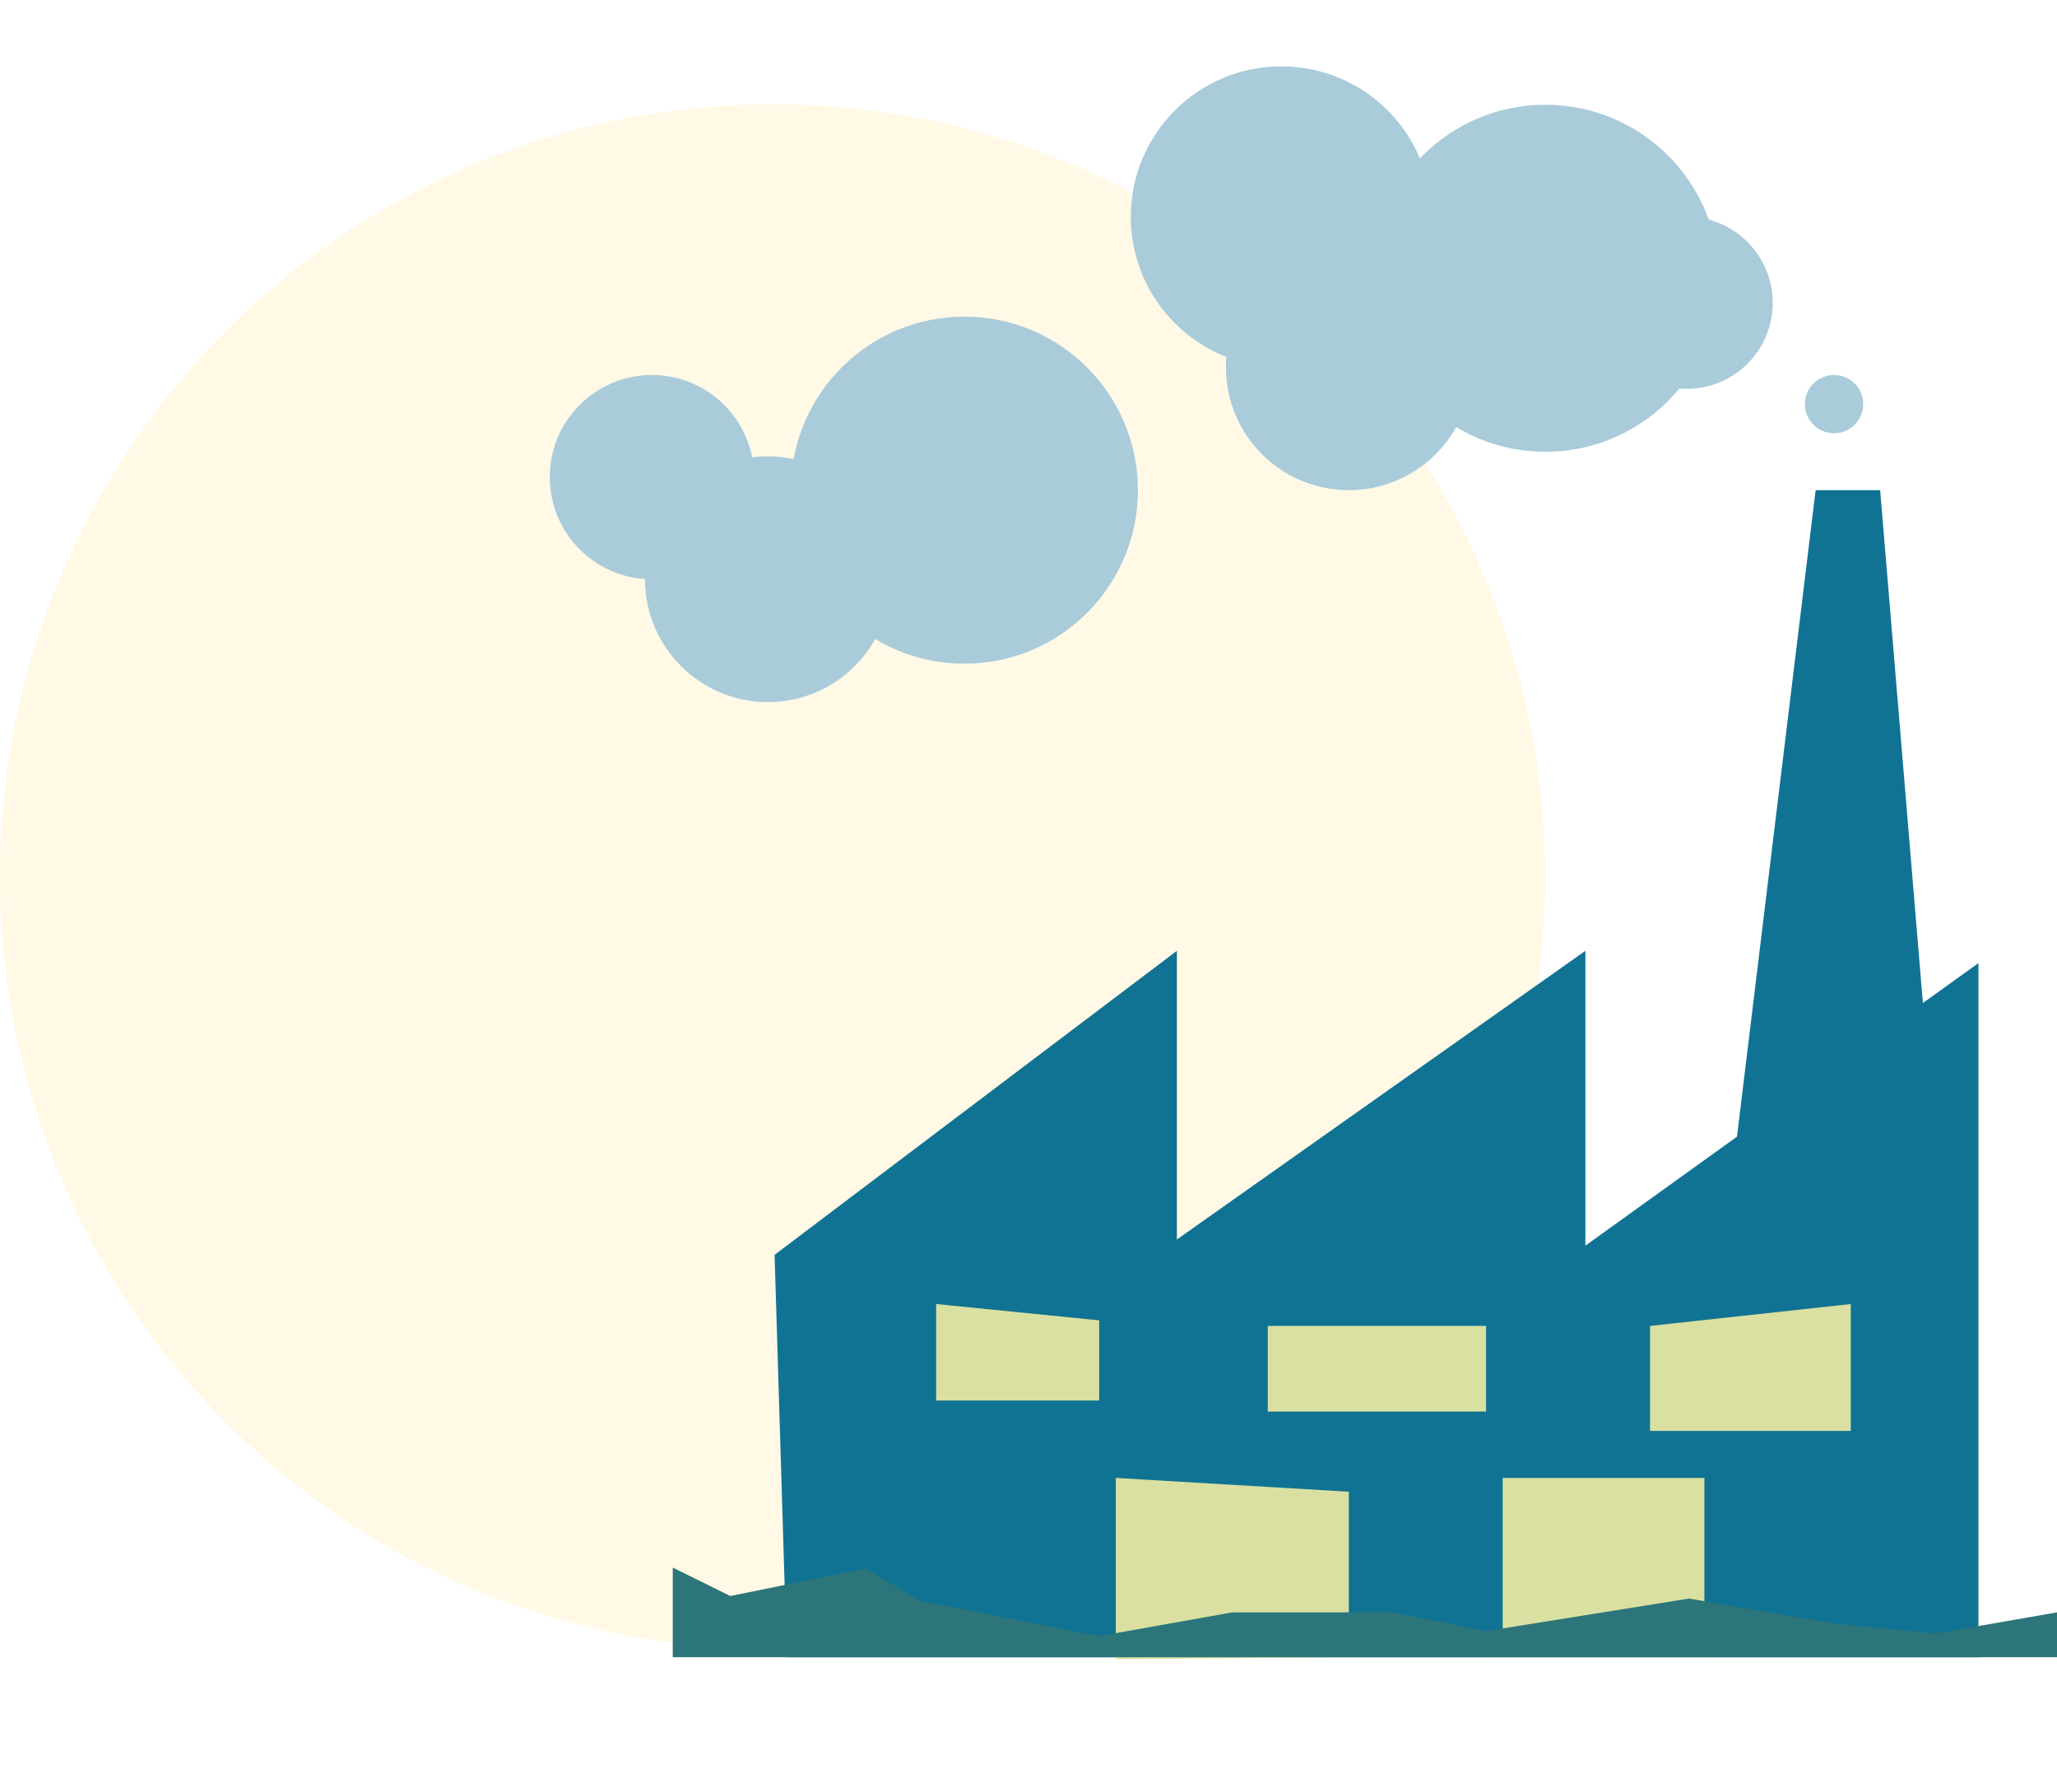
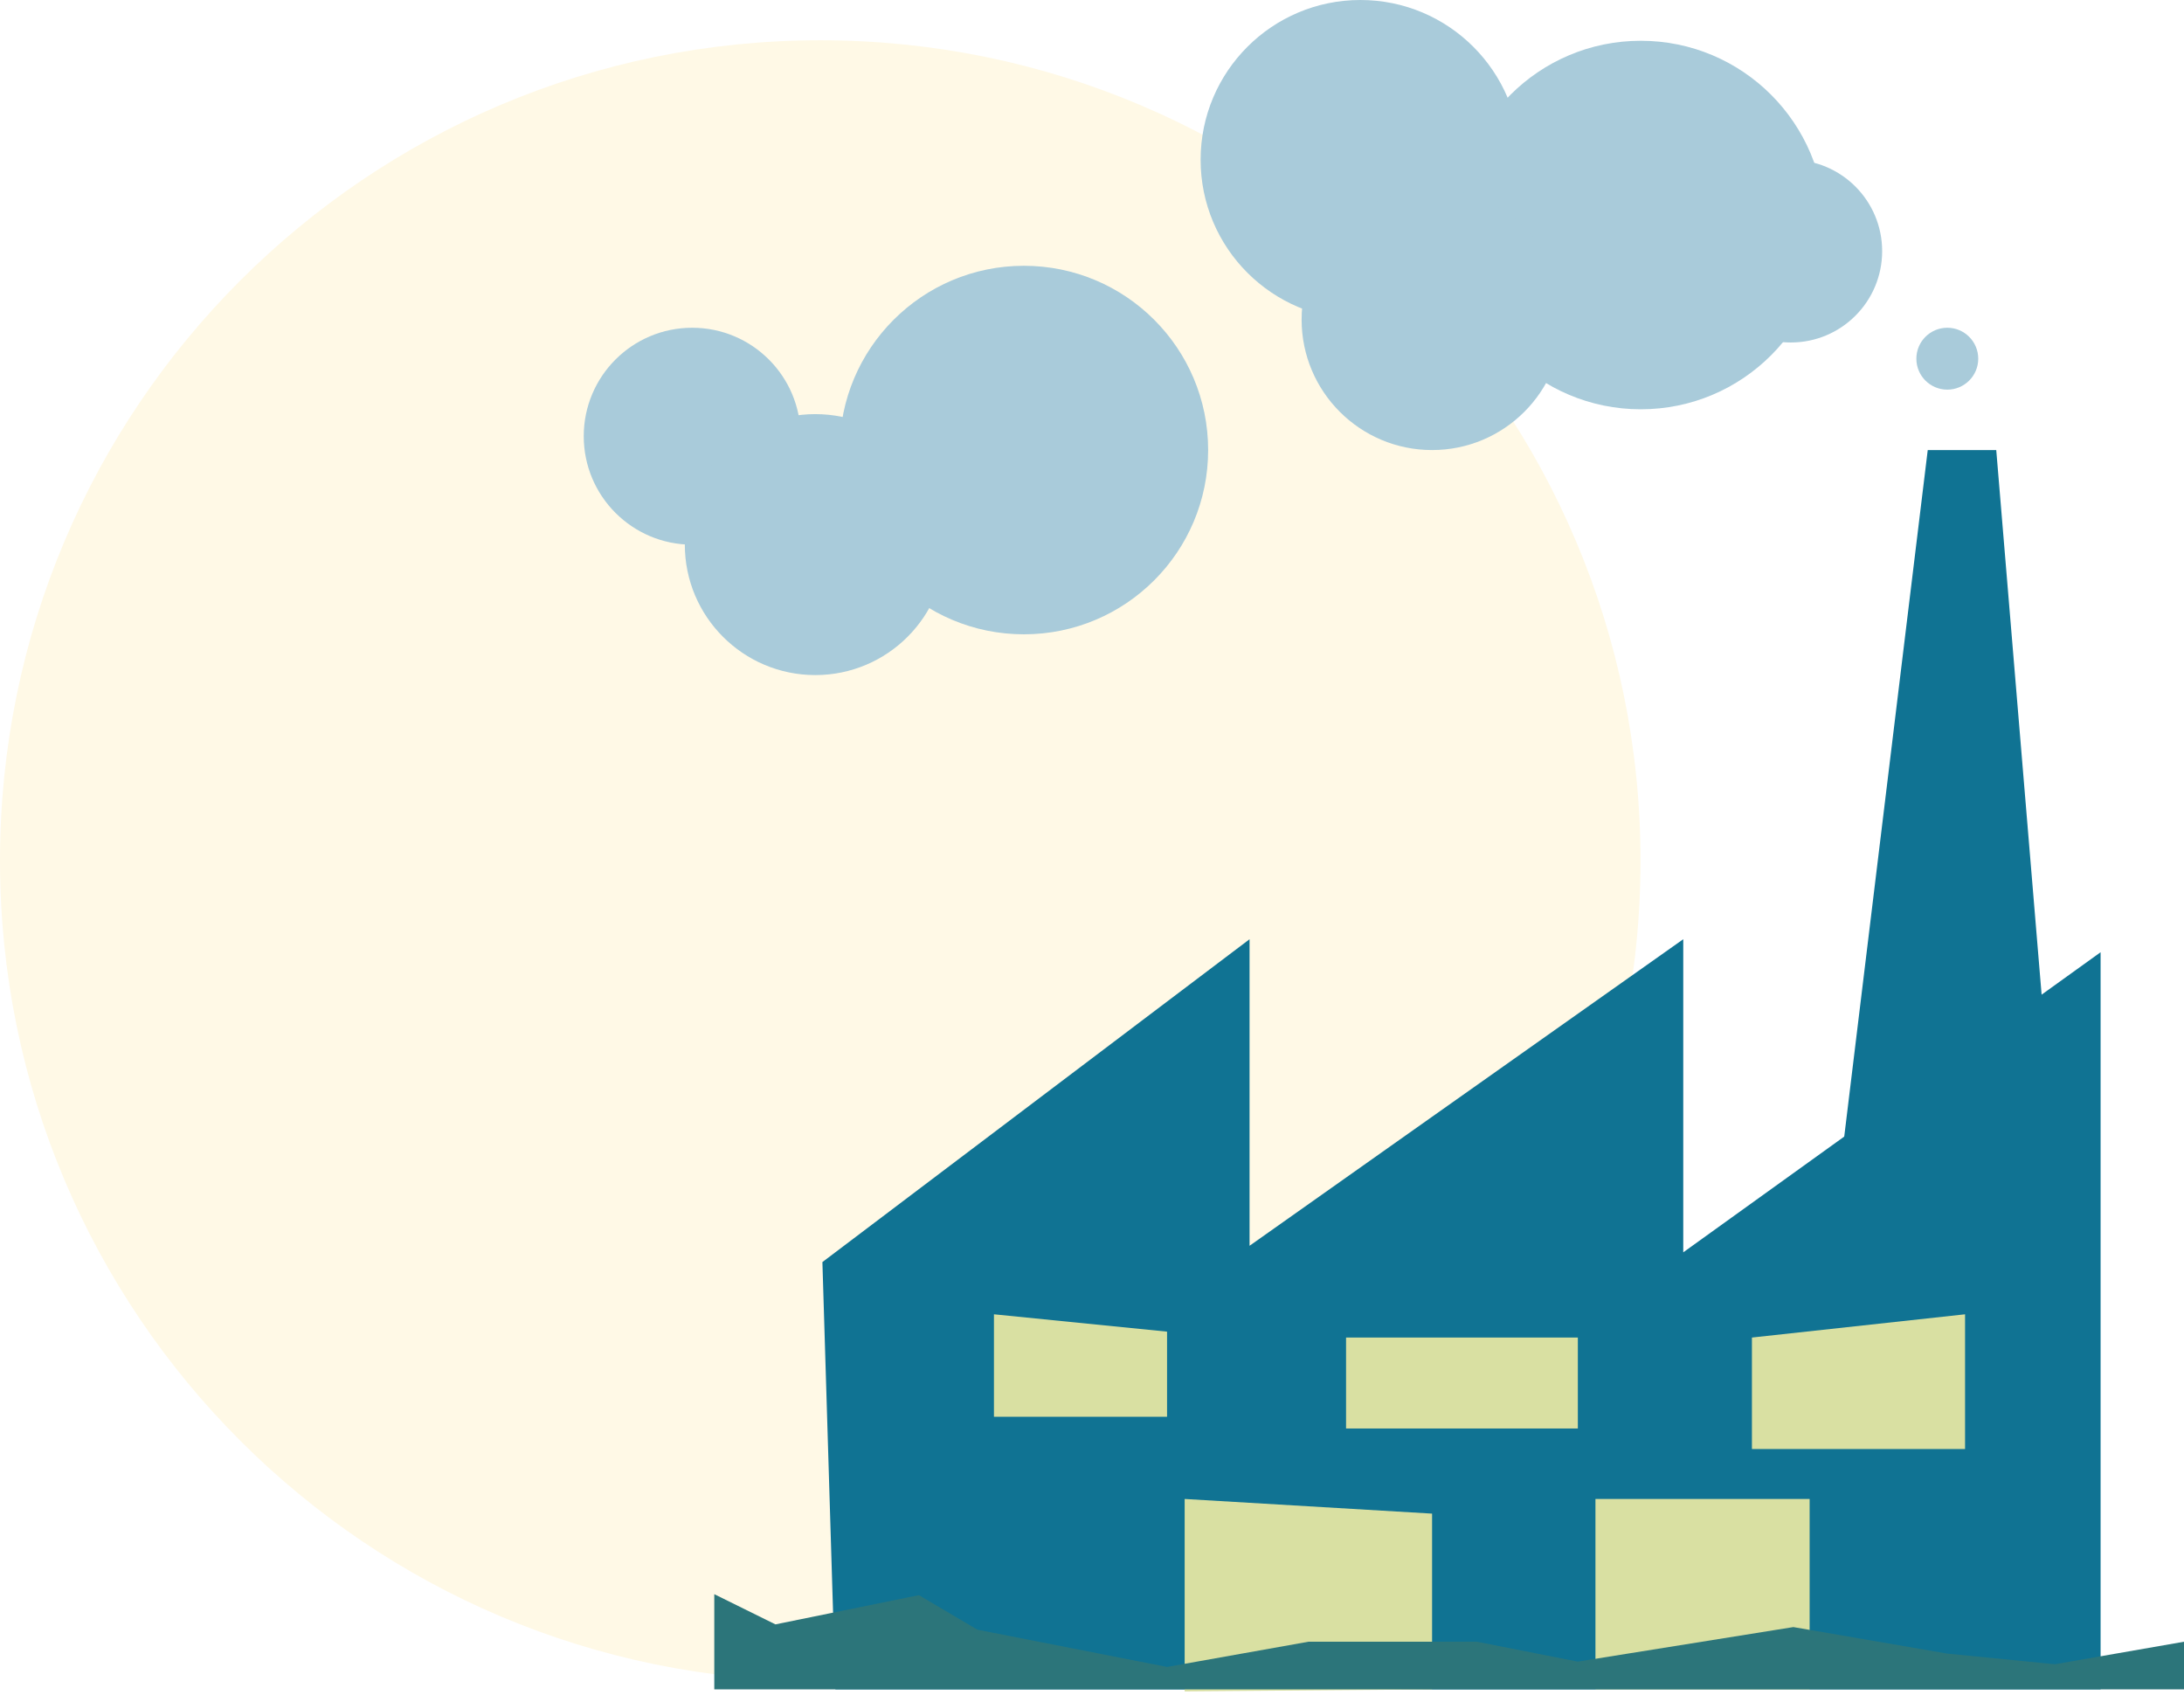
- <svg xmlns="http://www.w3.org/2000/svg" width="217" height="189" viewBox="0 0 217 189" fill="none">
-   <circle cx="81.5" cy="92.5" r="81.5" fill="#FFF9E6" />
-   <path d="M204.175 121.696L198.344 51.711H191.537L182.787 123.64L204.175 121.696Z" fill="#107393" />
-   <path d="M135.167 38.748C143.934 38.748 151.041 31.641 151.041 22.874C151.041 14.107 143.934 7 135.167 7C126.4 7 119.293 14.107 119.293 22.874C119.293 31.641 126.4 38.748 135.167 38.748Z" fill="#A9CBDA" />
-   <path d="M163.026 47.661C173.136 47.661 181.332 39.465 181.332 29.355C181.332 19.245 173.136 11.05 163.026 11.05C152.916 11.05 144.721 19.245 144.721 29.355C144.721 39.465 152.916 47.661 163.026 47.661Z" fill="#A9CBDA" />
-   <path d="M142.291 51.711C149.45 51.711 155.253 45.907 155.253 38.748C155.253 31.589 149.45 25.785 142.291 25.785C135.132 25.785 129.328 31.589 129.328 38.748C129.328 45.907 135.132 51.711 142.291 51.711Z" fill="#A9CBDA" />
-   <path d="M68.775 61.112C74.726 61.112 79.55 56.288 79.55 50.337C79.55 44.386 74.726 39.562 68.775 39.562C62.824 39.562 58 44.386 58 50.337C58 56.288 62.824 61.112 68.775 61.112Z" fill="#A9CBDA" />
-   <path d="M101.735 70.016C111.845 70.016 120.041 61.821 120.041 51.711C120.041 41.601 111.845 33.405 101.735 33.405C91.625 33.405 83.43 41.601 83.43 51.711C83.43 61.821 91.625 70.016 101.735 70.016Z" fill="#A9CBDA" />
-   <path d="M81.006 74.066C88.165 74.066 93.968 68.262 93.968 61.103C93.968 53.944 88.165 48.141 81.006 48.141C73.847 48.141 68.043 53.944 68.043 61.103C68.043 68.262 73.847 74.066 81.006 74.066Z" fill="#A9CBDA" />
-   <path d="M177.933 41.025C182.945 41.025 187.008 36.962 187.008 31.95C187.008 26.937 182.945 22.874 177.933 22.874C172.921 22.874 168.857 26.937 168.857 31.95C168.857 36.962 172.921 41.025 177.933 41.025Z" fill="#A9CBDA" />
-   <path d="M193.482 45.709C195.18 45.709 196.556 44.333 196.556 42.636C196.556 40.938 195.18 39.562 193.482 39.562C191.784 39.562 190.408 40.938 190.408 42.636C190.408 44.333 191.784 45.709 193.482 45.709Z" fill="#A9CBDA" />
-   <path d="M208.713 174.832V101.602L167.247 131.414V100.309L124.155 130.764V100.309L81.713 132.382L83.006 174.832H208.713Z" fill="#107393" />
-   <path d="M98.758 137.57V147.752H115.957V139.294L98.758 137.57Z" fill="#D9E0A2" />
-   <path d="M156.772 139.88H133.742V148.915H156.772V139.88Z" fill="#D9E0A2" />
-   <path d="M174.07 139.88V150.956H195.246V137.57L174.07 139.88Z" fill="#D9E0A2" />
-   <path d="M117.707 175.035V155.916L142.291 157.372V174.831L117.707 175.035Z" fill="#D9E0A2" />
-   <path d="M179.803 155.916H158.521V174.831H179.803V155.916Z" fill="#D9E0A2" />
-   <path d="M70.971 174.832V165.374L77.045 168.375L91.301 165.472L97.116 168.903L115.958 172.604L130.002 170.099H146.754L156.765 172.075L178.185 168.643L193.482 171.278L204.175 172.335L217 170.099V174.832H70.971Z" fill="#2C757A" />
+ <svg xmlns="http://www.w3.org/2000/svg" width="217" height="169" viewBox="0 0 217 169" fill="none">
+   <circle cx="81.5" cy="85.5" r="81.5" fill="#FFF9E6" />
+   <path d="M204.176 114.696L198.345 44.711H191.538L182.788 116.64L204.176 114.696Z" fill="#107393" />
+   <path d="M135.166 31.748C143.933 31.748 151.04 24.641 151.04 15.874C151.04 7.107 143.933 0 135.166 0C126.399 0 119.292 7.107 119.292 15.874C119.292 24.641 126.399 31.748 135.166 31.748Z" fill="#A9CBDA" />
+   <path d="M163.027 40.661C173.137 40.661 181.332 32.465 181.332 22.355C181.332 12.245 173.137 4.05 163.027 4.05C152.917 4.05 144.721 12.245 144.721 22.355C144.721 32.465 152.917 40.661 163.027 40.661Z" fill="#A9CBDA" />
+   <path d="M142.29 44.711C149.449 44.711 155.253 38.907 155.253 31.748C155.253 24.589 149.449 18.785 142.29 18.785C135.131 18.785 129.327 24.589 129.327 31.748C129.327 38.907 135.131 44.711 142.29 44.711Z" fill="#A9CBDA" />
+   <path d="M68.775 54.111C74.726 54.111 79.55 49.287 79.55 43.336C79.55 37.385 74.726 32.561 68.775 32.561C62.824 32.561 58 37.385 58 43.336C58 49.287 62.824 54.111 68.775 54.111Z" fill="#A9CBDA" />
+   <path d="M101.735 63.016C111.845 63.016 120.04 54.821 120.04 44.711C120.04 34.601 111.845 26.405 101.735 26.405C91.625 26.405 83.429 34.601 83.429 44.711C83.429 54.821 91.625 63.016 101.735 63.016Z" fill="#A9CBDA" />
+   <path d="M81.006 67.066C88.165 67.066 93.969 61.262 93.969 54.103C93.969 46.944 88.165 41.141 81.006 41.141C73.847 41.141 68.043 46.944 68.043 54.103C68.043 61.262 73.847 67.066 81.006 67.066Z" fill="#A9CBDA" />
+   <path d="M177.933 34.025C182.945 34.025 187.009 29.962 187.009 24.95C187.009 19.937 182.945 15.874 177.933 15.874C172.921 15.874 168.858 19.937 168.858 24.95C168.858 29.962 172.921 34.025 177.933 34.025Z" fill="#A9CBDA" />
+   <path d="M193.482 38.709C195.179 38.709 196.556 37.333 196.556 35.635C196.556 33.937 195.179 32.561 193.482 32.561C191.784 32.561 190.408 33.937 190.408 35.635C190.408 37.333 191.784 38.709 193.482 38.709Z" fill="#A9CBDA" />
+   <path d="M208.713 167.832V94.601L167.247 124.414V93.308L124.155 123.763V93.308L81.713 125.382L83.006 167.832H208.713Z" fill="#107393" />
+   <path d="M98.758 130.57V140.751H115.958V132.294L98.758 130.57Z" fill="#D9E0A2" />
+   <path d="M156.773 132.879H133.743V141.914H156.773V132.879Z" fill="#D9E0A2" />
+   <path d="M174.07 132.879V143.956H195.246V130.57L174.07 132.879Z" fill="#D9E0A2" />
+   <path d="M117.706 168.035V148.916L142.29 150.372V167.832L117.706 168.035Z" fill="#D9E0A2" />
+   <path d="M179.803 148.916H158.522V167.832H179.803V148.916Z" fill="#D9E0A2" />
+   <path d="M70.971 167.832V158.374L77.046 161.375L91.301 158.471L97.116 161.903L115.958 165.603L130.002 163.099H146.754L156.765 165.075L178.185 161.643L193.482 164.278L204.176 165.335L217 163.099V167.832H70.971Z" fill="#2C757A" />
</svg>
